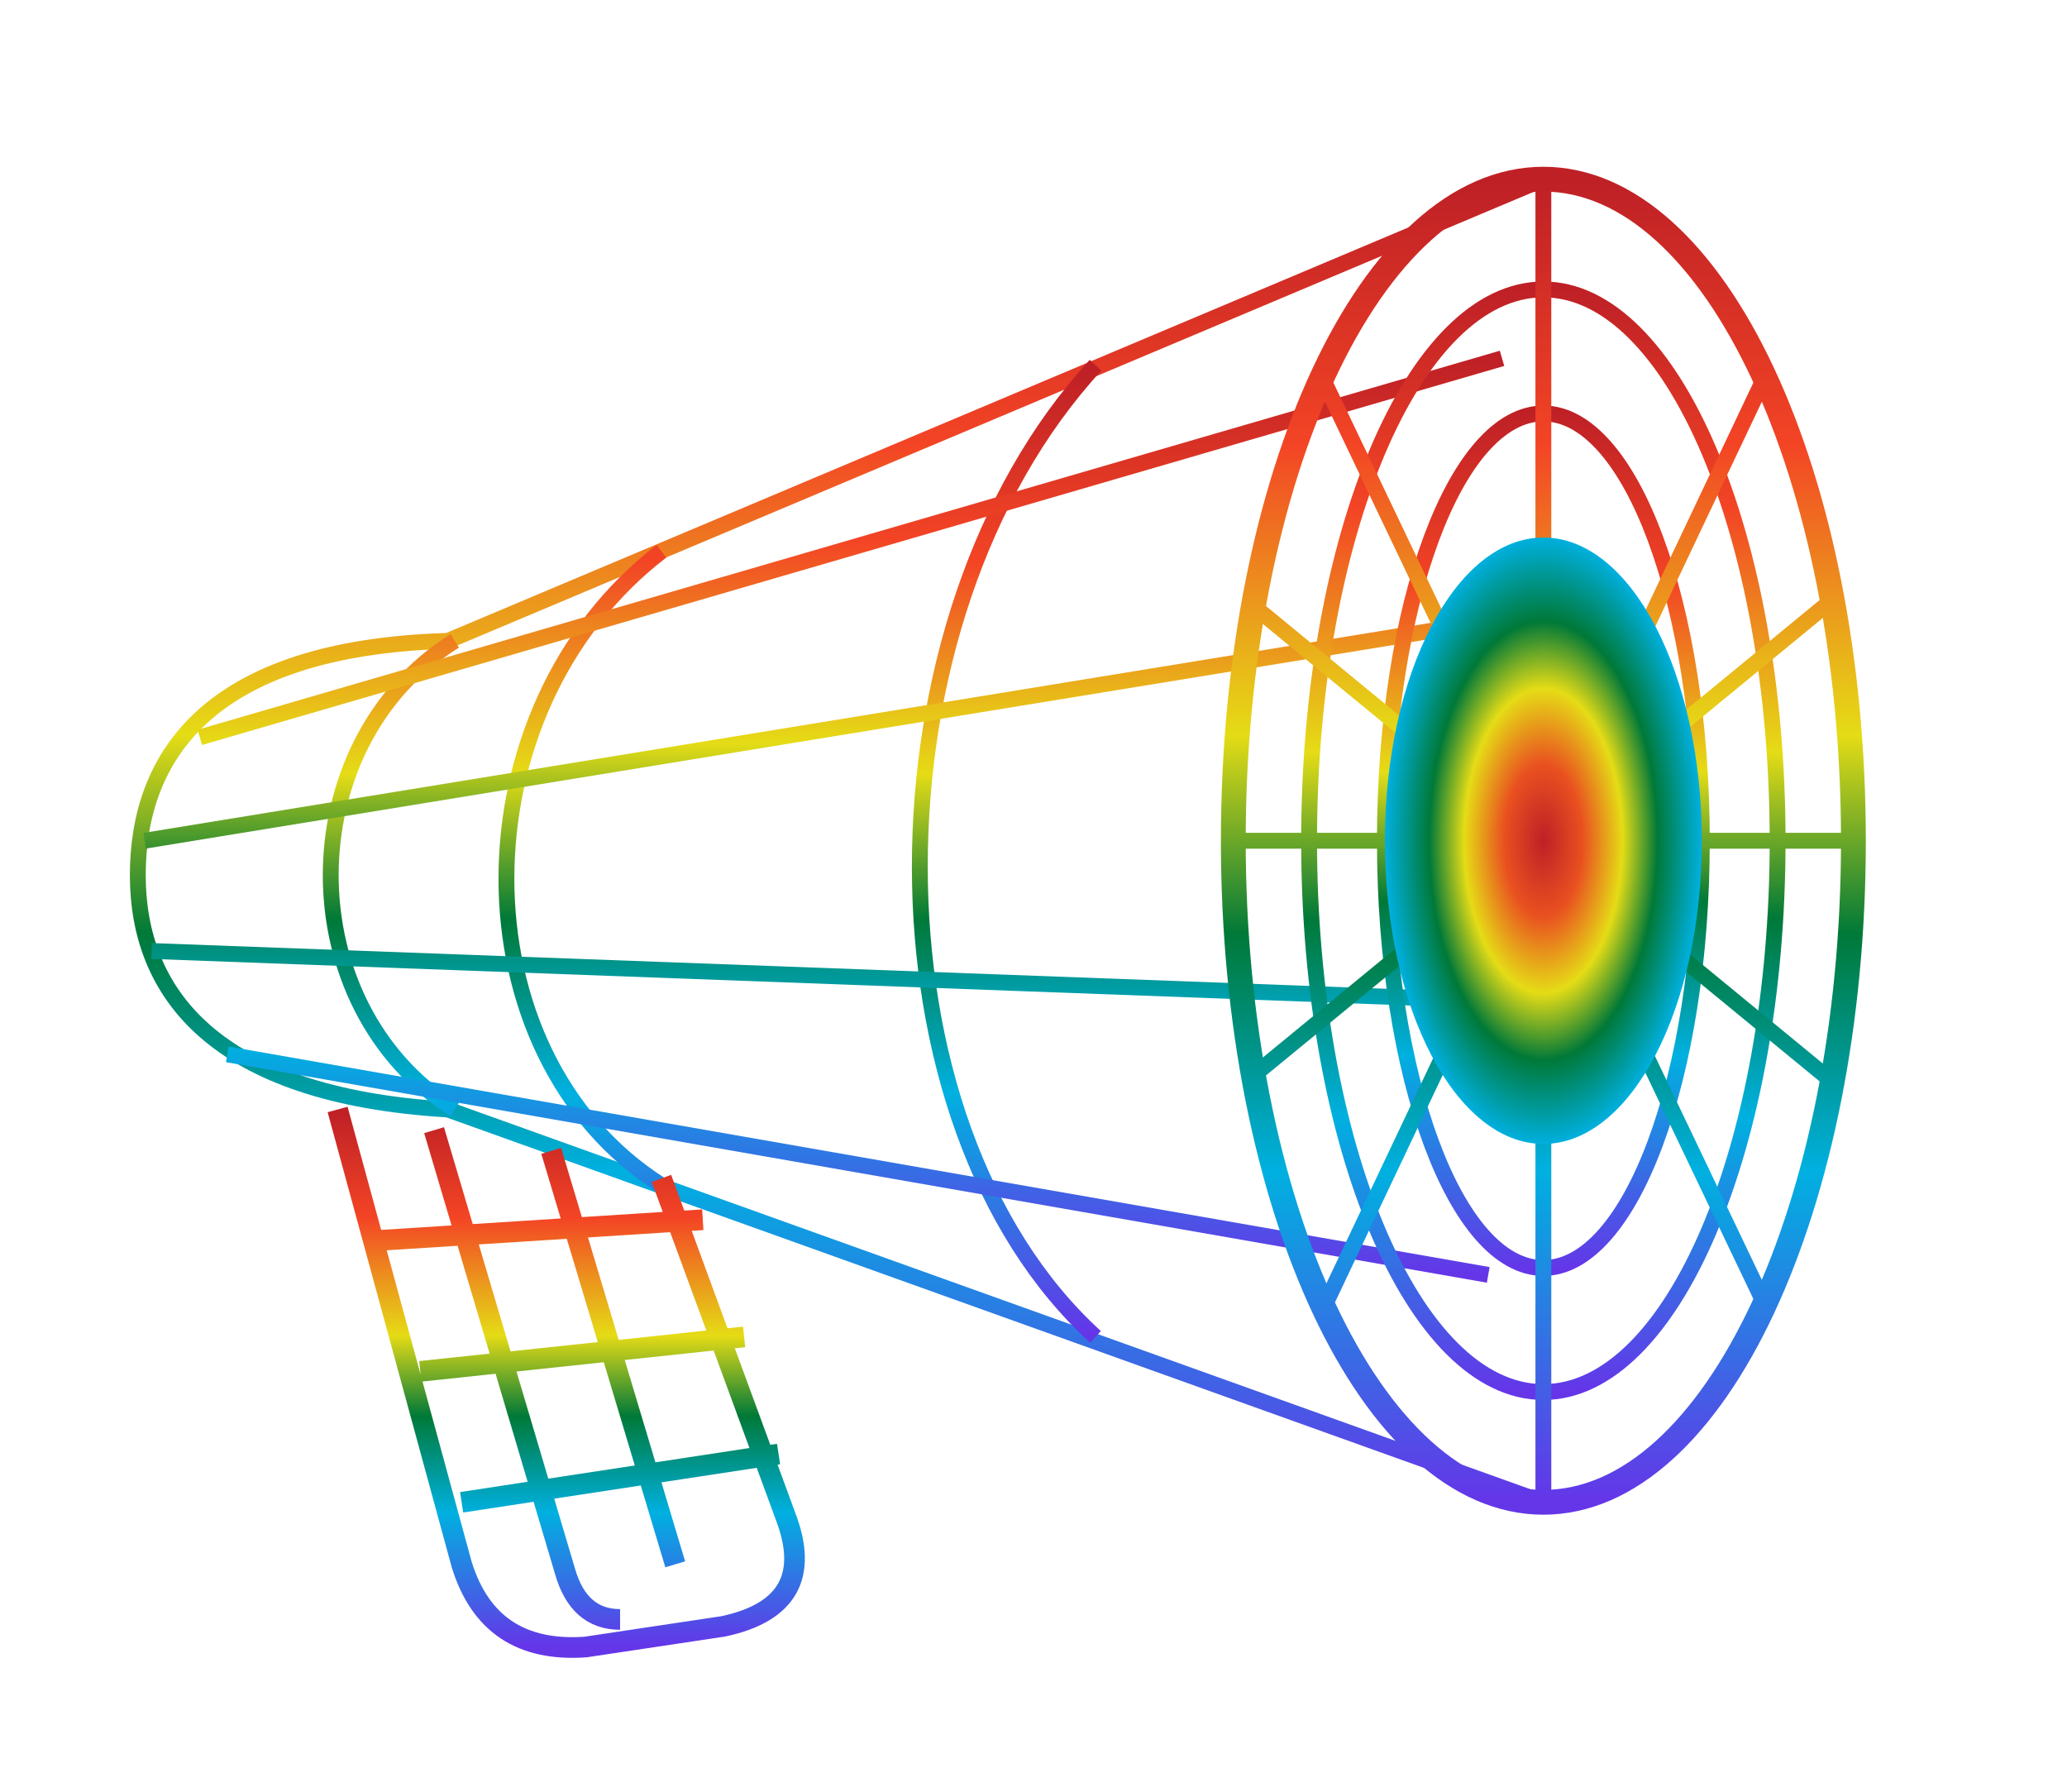
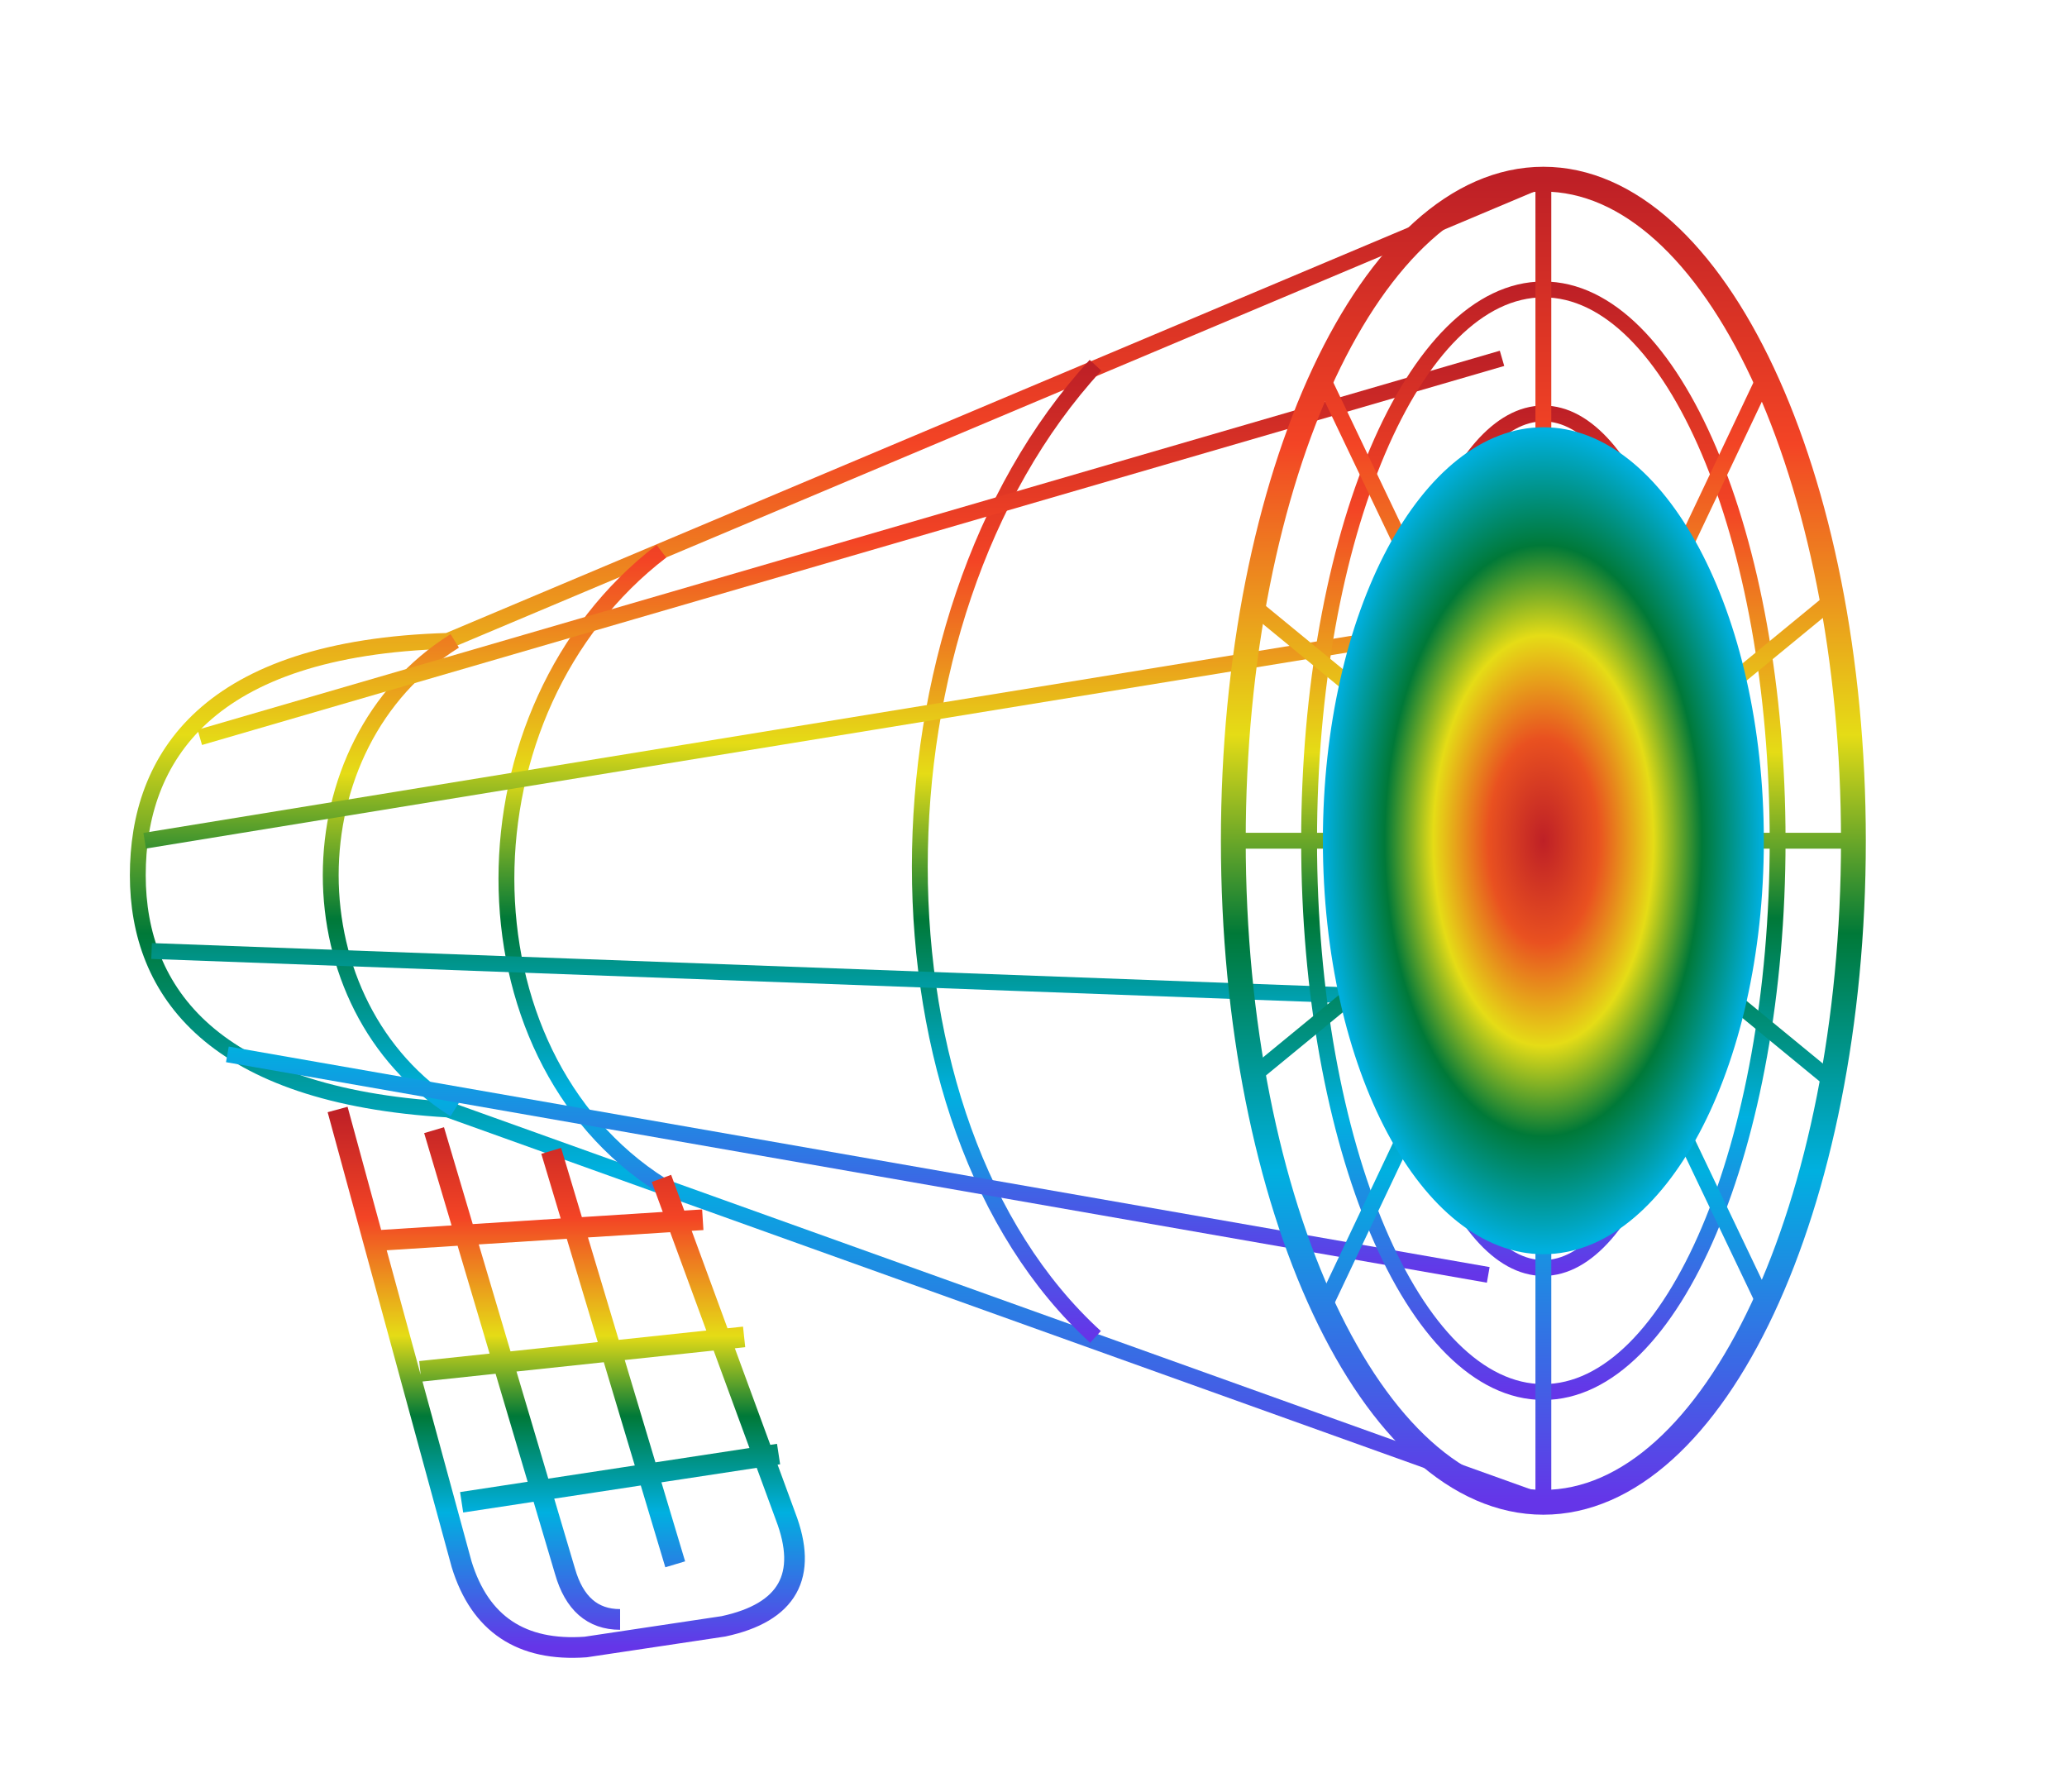
<svg xmlns="http://www.w3.org/2000/svg" viewBox="0 0 300 260" fill="none">
  <defs>
    <linearGradient id="spectrum" x1="0" y1="0" x2="0" y2="1">
      <stop stop-color="#be2026" />
      <stop offset=".2" stop-color="#f34425" />
      <stop offset=".42" stop-color="#e5dc16" />
      <stop offset=".57" stop-color="#007938" />
      <stop offset=".75" stop-color="#00b0e0" />
      <stop offset="1" stop-color="#6535e8" />
    </linearGradient>
    <radialGradient id="voice">
      <stop stop-color="#be2026" />
      <stop offset=".25" stop-color="#e95120" />
      <stop offset=".5" stop-color="#e5dc16" />
      <stop offset=".72" stop-color="#007938" />
      <stop offset="1" stop-color="#00b0e0" />
    </radialGradient>
  </defs>
  <g stroke="url(#spectrum)" stroke-width="2.3" stroke-linejoin="round">
    <path d="M65 93C30 94 20 110 20 127s11 32 45 34L224 218M65 93 224 26" />
    <path d="M66 93c-24 15-24 53 0 68M96 80c-30 23-30 73 0 92M159 53c-34 37-34 110 0 141" />
    <path d="M29 107 218 52M21 122 211 91M22 138 211 145M33 153 216 185" />
    <ellipse cx="224" cy="122" rx="45" ry="96" stroke-width="3.6" />
    <ellipse cx="224" cy="122" rx="34" ry="80" />
    <ellipse cx="224" cy="122" rx="23" ry="62" />
    <path d="m224 26 0 192M192 55l64 134M182 88l84 69M179 122h90M182 156l84-69M192 190l64-135" />
    <path d="m49 161 18 66q4 13 18 12l20-3q14-3 9-16l-18-49M63 164l19 64q2 7 8 7M80 167l18 60M55 180l47-3M61 199l47-5M67 218l46-7" stroke-width="3" />
  </g>
-   <ellipse cx="224" cy="122" rx="23" ry="44" fill="url(#voice)" />
+   <ellipse cx="224" cy="122" rx="32" ry="60" fill="url(#voice)" />
</svg>
